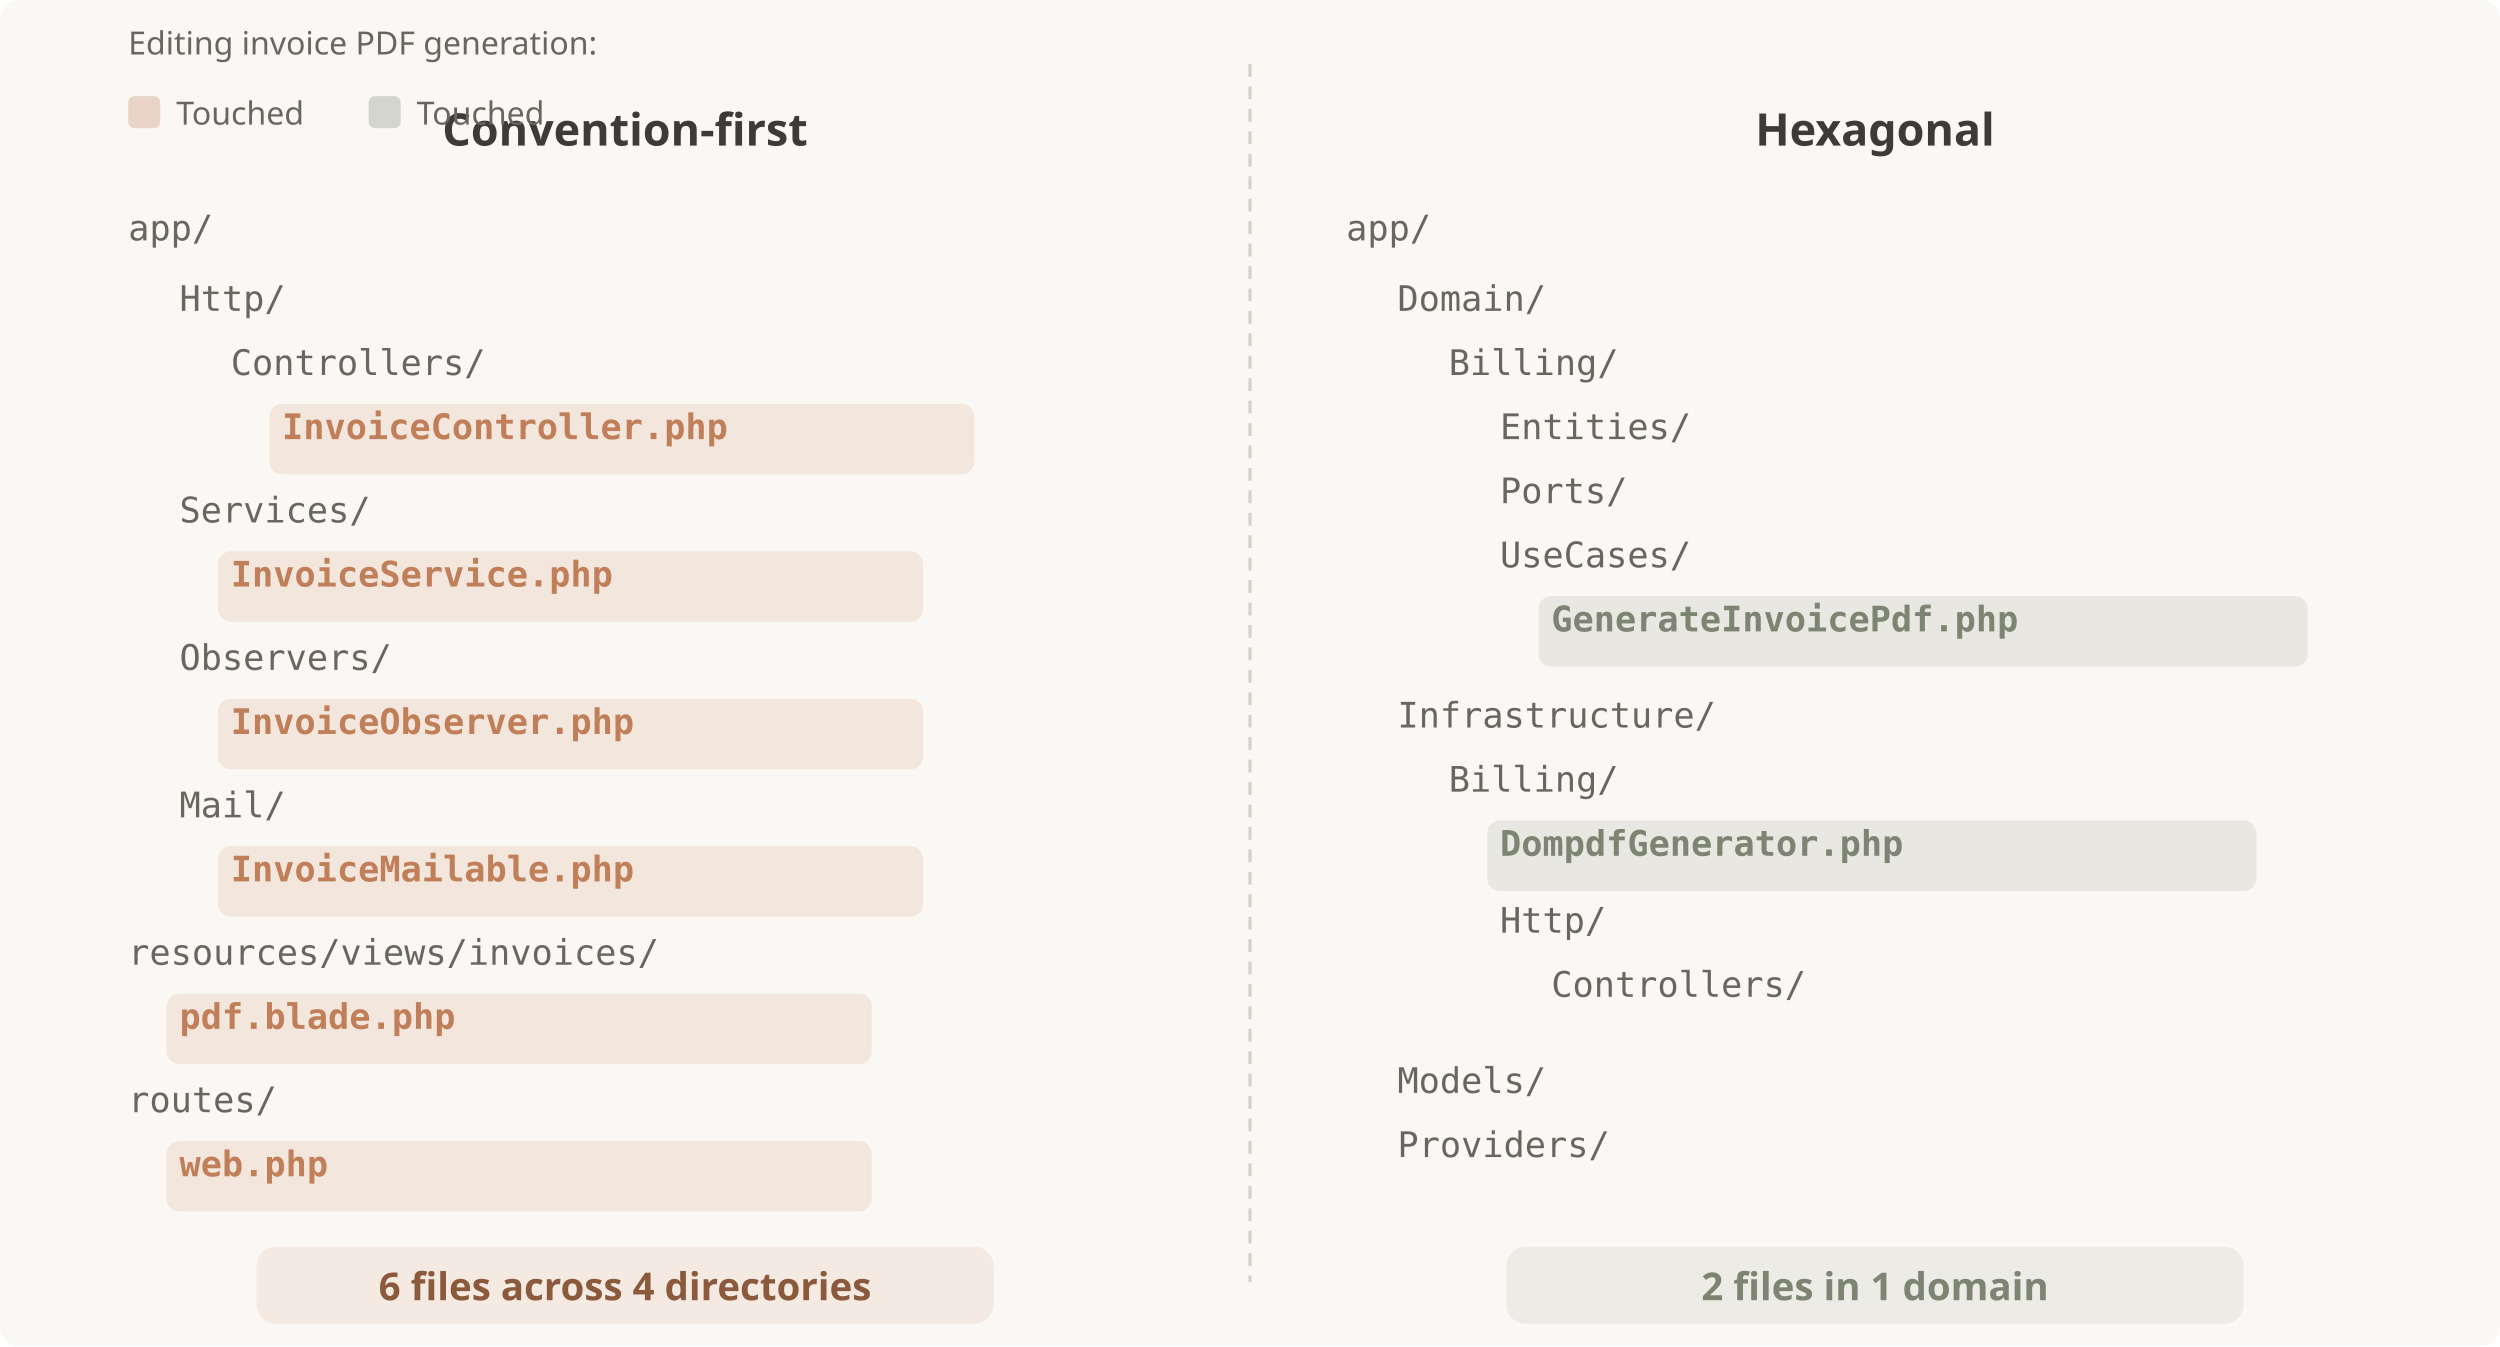
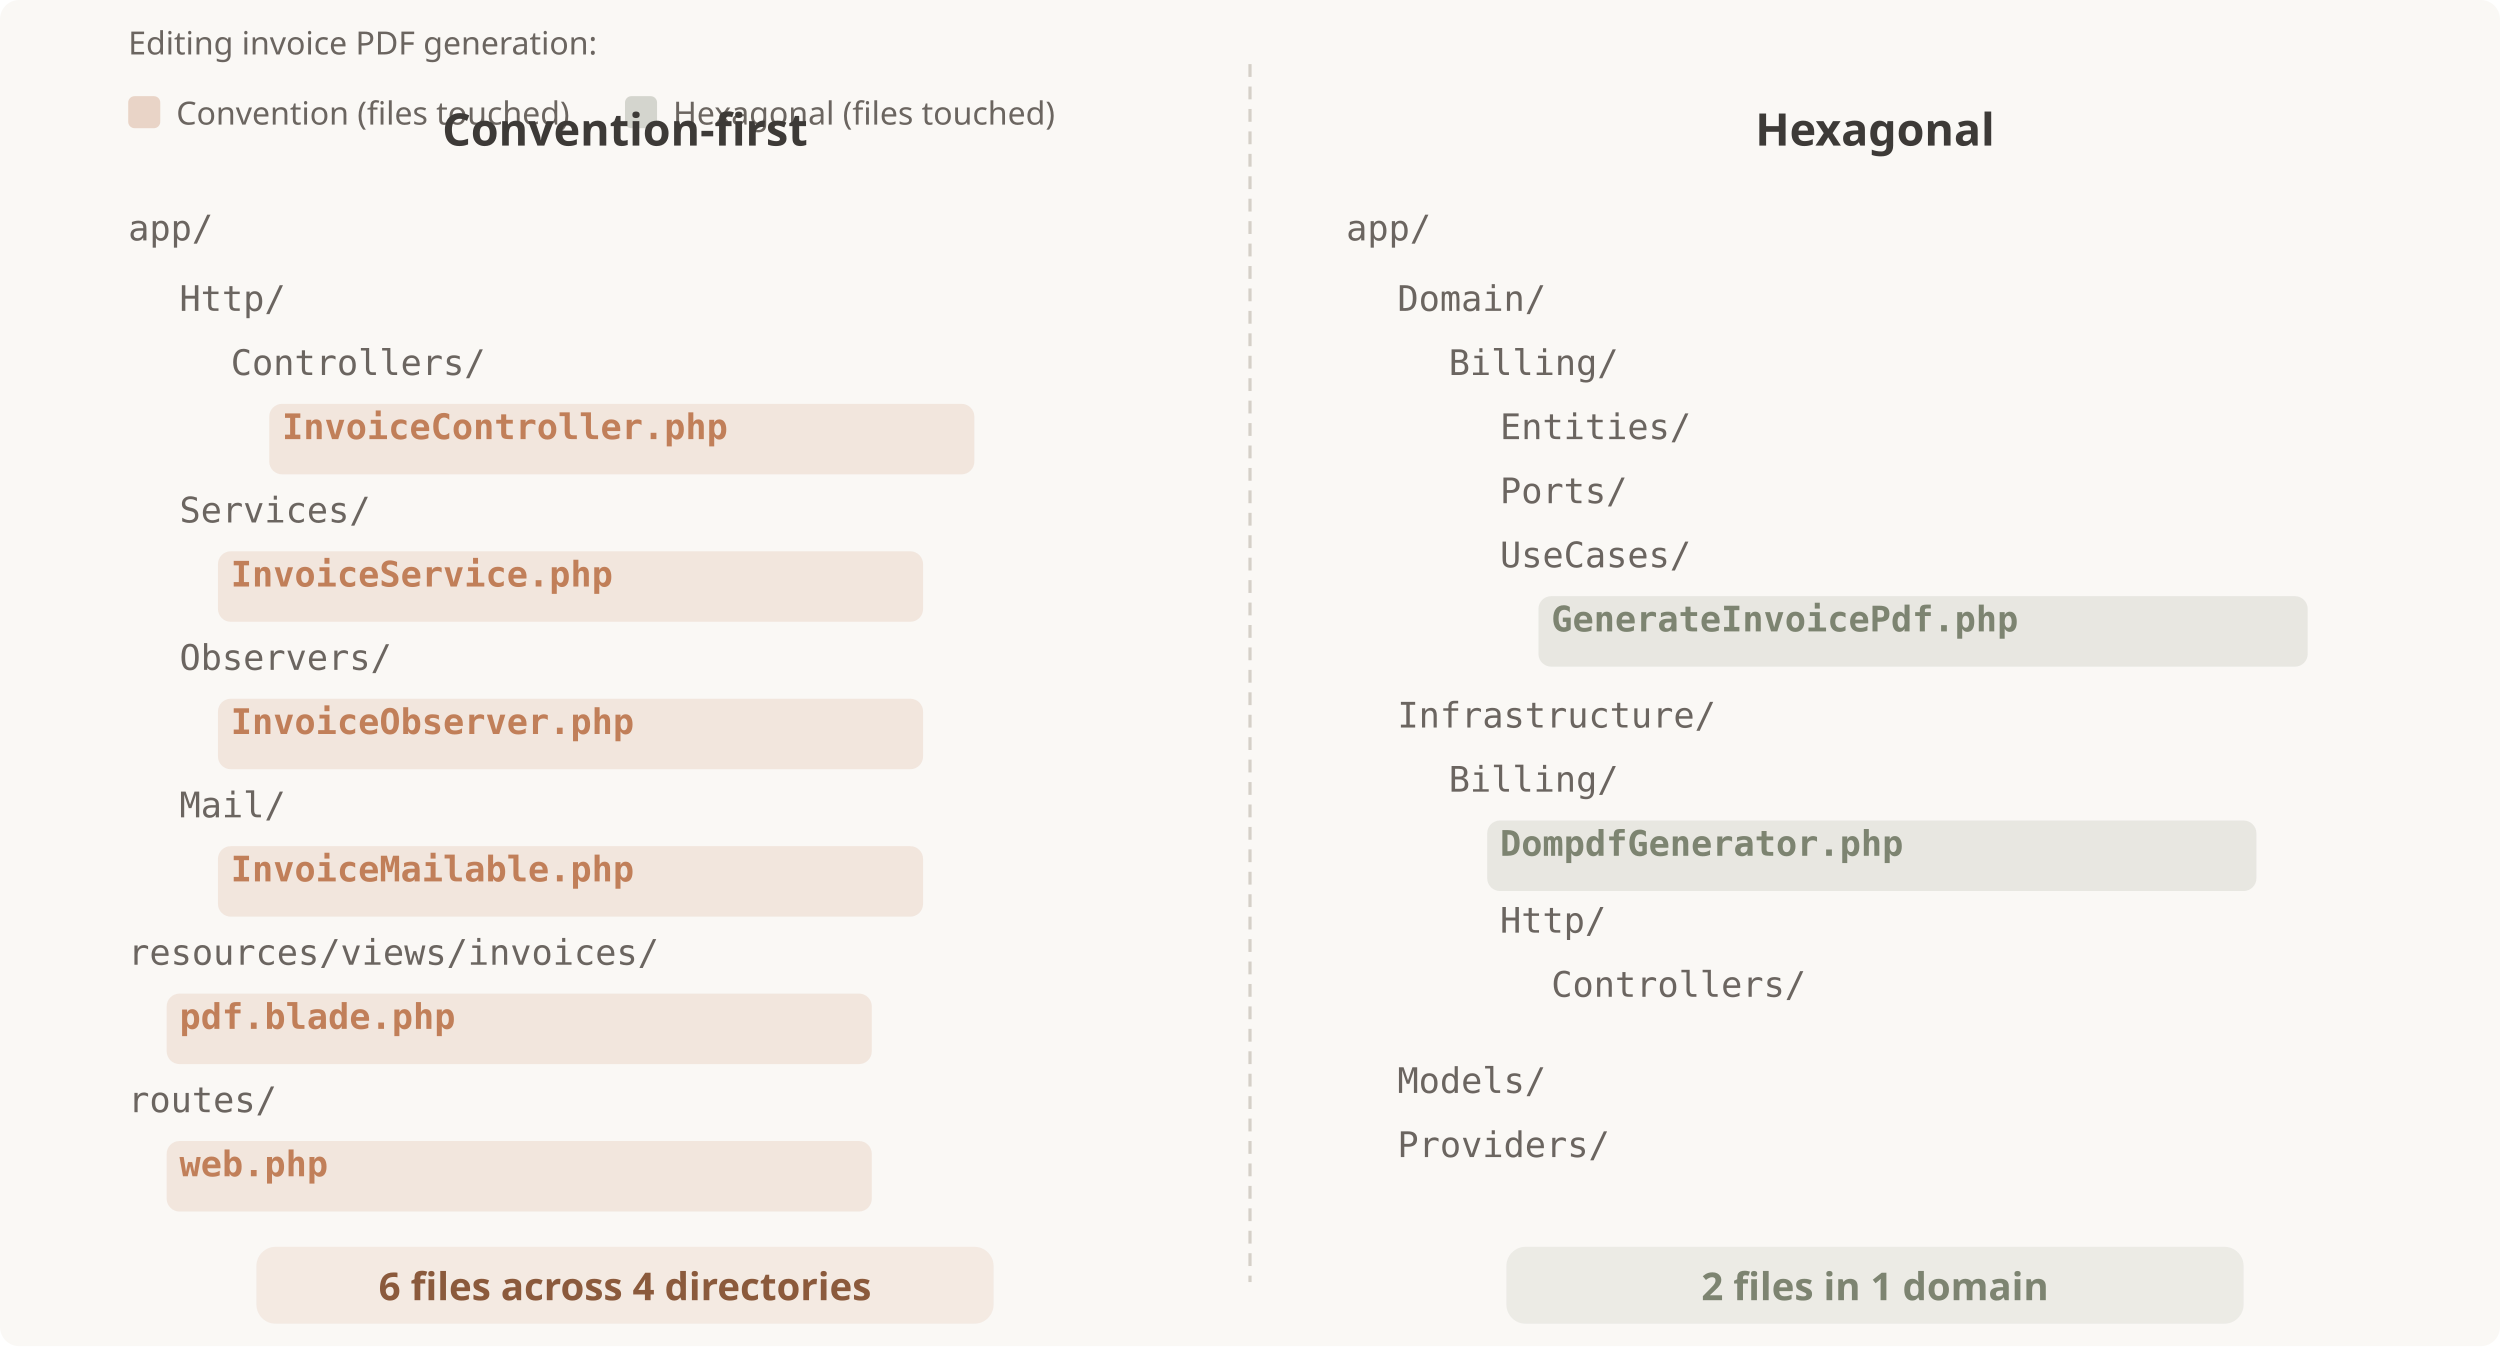
<svg xmlns="http://www.w3.org/2000/svg" viewBox="0 0 780 420" role="img" aria-label="Blast radius comparison — conventional structure touches 6 scattered files, hexagonal touches 2 files in one domain">
  <rect width="780" height="420" fill="#faf8f5" rx="6" />
  <line x1="390" y1="20" x2="390" y2="400" stroke="#d5d0c8" stroke-width="1" stroke-dasharray="4 3" />
+   <text x="40" y="17" font-family="DM Sans, Segoe UI, system-ui, sans-serif" font-size="10" fill="#6b6560">Editing invoice PDF generation:</text>
+   <rect x="40" y="30" width="10" height="10" rx="2" fill="#c17f59" opacity="0.3" />
+   <text x="55" y="35" font-family="DM Sans, Segoe UI, system-ui, sans-serif" font-size="10" fill="#6b6560" dominant-baseline="central">Convention (files touched)</text>
+   <rect x="195" y="30" width="10" height="10" rx="2" fill="#7d8471" opacity="0.3" />
+   <text x="210" y="35" font-family="DM Sans, Segoe UI, system-ui, sans-serif" font-size="10" fill="#6b6560" dominant-baseline="central">Hexagonal (files touched)</text>
  <text x="195" y="40" text-anchor="middle" dominant-baseline="central" font-family="DM Sans, Segoe UI, system-ui, sans-serif" font-size="14" fill="#3d3a37" font-weight="600">Convention-first</text>
  <text x="40" y="75" font-family="JetBrains Mono, Fira Code, monospace" font-size="11" fill="#6b6560">app/</text>
  <text x="56" y="97" font-family="JetBrains Mono, Fira Code, monospace" font-size="11" fill="#6b6560">Http/</text>
  <text x="72" y="117" font-family="JetBrains Mono, Fira Code, monospace" font-size="11" fill="#6b6560">Controllers/</text>
  <rect x="84" y="126" width="220" height="22" rx="4" fill="#c17f59" opacity="0.15" />
  <text x="88" y="137" font-family="JetBrains Mono, Fira Code, monospace" font-size="11" fill="#c17f59" font-weight="600">InvoiceController.php</text>
  <text x="56" y="163" font-family="JetBrains Mono, Fira Code, monospace" font-size="11" fill="#6b6560">Services/</text>
  <rect x="68" y="172" width="220" height="22" rx="4" fill="#c17f59" opacity="0.15" />
  <text x="72" y="183" font-family="JetBrains Mono, Fira Code, monospace" font-size="11" fill="#c17f59" font-weight="600">InvoiceService.php</text>
  <text x="56" y="209" font-family="JetBrains Mono, Fira Code, monospace" font-size="11" fill="#6b6560">Observers/</text>
  <rect x="68" y="218" width="220" height="22" rx="4" fill="#c17f59" opacity="0.15" />
  <text x="72" y="229" font-family="JetBrains Mono, Fira Code, monospace" font-size="11" fill="#c17f59" font-weight="600">InvoiceObserver.php</text>
  <text x="56" y="255" font-family="JetBrains Mono, Fira Code, monospace" font-size="11" fill="#6b6560">Mail/</text>
  <rect x="68" y="264" width="220" height="22" rx="4" fill="#c17f59" opacity="0.15" />
  <text x="72" y="275" font-family="JetBrains Mono, Fira Code, monospace" font-size="11" fill="#c17f59" font-weight="600">InvoiceMailable.php</text>
  <text x="40" y="301" font-family="JetBrains Mono, Fira Code, monospace" font-size="11" fill="#6b6560">resources/views/invoices/</text>
  <rect x="52" y="310" width="220" height="22" rx="4" fill="#c17f59" opacity="0.15" />
  <text x="56" y="321" font-family="JetBrains Mono, Fira Code, monospace" font-size="11" fill="#c17f59" font-weight="600">pdf.blade.php</text>
  <text x="40" y="347" font-family="JetBrains Mono, Fira Code, monospace" font-size="11" fill="#6b6560">routes/</text>
  <rect x="52" y="356" width="220" height="22" rx="4" fill="#c17f59" opacity="0.15" />
  <text x="56" y="367" font-family="JetBrains Mono, Fira Code, monospace" font-size="11" fill="#c17f59" font-weight="600">web.php</text>
  <rect x="80" y="389" width="230" height="24" rx="6" fill="#c17f59" opacity="0.12" />
  <text x="195" y="401" text-anchor="middle" dominant-baseline="central" font-family="DM Sans, Segoe UI, system-ui, sans-serif" font-size="12" fill="#8b5a3c" font-weight="600">6 files across 4 directories</text>
  <text x="585" y="40" text-anchor="middle" dominant-baseline="central" font-family="DM Sans, Segoe UI, system-ui, sans-serif" font-size="14" fill="#3d3a37" font-weight="600">Hexagonal</text>
  <text x="420" y="75" font-family="JetBrains Mono, Fira Code, monospace" font-size="11" fill="#6b6560">app/</text>
  <text x="436" y="97" font-family="JetBrains Mono, Fira Code, monospace" font-size="11" fill="#6b6560">Domain/</text>
  <text x="452" y="117" font-family="JetBrains Mono, Fira Code, monospace" font-size="11" fill="#6b6560">Billing/</text>
  <text x="468" y="137" font-family="JetBrains Mono, Fira Code, monospace" font-size="11" fill="#6b6560">Entities/</text>
  <text x="468" y="157" font-family="JetBrains Mono, Fira Code, monospace" font-size="11" fill="#6b6560">Ports/</text>
  <text x="468" y="177" font-family="JetBrains Mono, Fira Code, monospace" font-size="11" fill="#6b6560">UseCases/</text>
  <rect x="480" y="186" width="240" height="22" rx="4" fill="#7d8471" opacity="0.15" />
  <text x="484" y="197" font-family="JetBrains Mono, Fira Code, monospace" font-size="11" fill="#7d8471" font-weight="600">GenerateInvoicePdf.php</text>
  <text x="436" y="227" font-family="JetBrains Mono, Fira Code, monospace" font-size="11" fill="#6b6560">Infrastructure/</text>
  <text x="452" y="247" font-family="JetBrains Mono, Fira Code, monospace" font-size="11" fill="#6b6560">Billing/</text>
  <rect x="464" y="256" width="240" height="22" rx="4" fill="#7d8471" opacity="0.15" />
  <text x="468" y="267" font-family="JetBrains Mono, Fira Code, monospace" font-size="11" fill="#7d8471" font-weight="600">DompdfGenerator.php</text>
  <text x="468" y="291" font-family="JetBrains Mono, Fira Code, monospace" font-size="11" fill="#6b6560">Http/</text>
  <text x="484" y="311" font-family="JetBrains Mono, Fira Code, monospace" font-size="11" fill="#6b6560">Controllers/</text>
  <text x="436" y="341" font-family="JetBrains Mono, Fira Code, monospace" font-size="11" fill="#6b6560">Models/</text>
  <text x="436" y="361" font-family="JetBrains Mono, Fira Code, monospace" font-size="11" fill="#6b6560">Providers/</text>
  <rect x="470" y="389" width="230" height="24" rx="6" fill="#7d8471" opacity="0.12" />
  <text x="585" y="401" text-anchor="middle" dominant-baseline="central" font-family="DM Sans, Segoe UI, system-ui, sans-serif" font-size="12" fill="#7d8471" font-weight="600">2 files in 1 domain</text>
-   <rect x="40" y="30" width="10" height="10" rx="2" fill="#c17f59" opacity="0.3" />
-   <text x="55" y="35" font-family="DM Sans, Segoe UI, system-ui, sans-serif" font-size="10" fill="#6b6560" dominant-baseline="central">Touched</text>
-   <rect x="115" y="30" width="10" height="10" rx="2" fill="#7d8471" opacity="0.3" />
-   <text x="130" y="35" font-family="DM Sans, Segoe UI, system-ui, sans-serif" font-size="10" fill="#6b6560" dominant-baseline="central">Touched</text>
-   <text x="40" y="17" font-family="DM Sans, Segoe UI, system-ui, sans-serif" font-size="10" fill="#6b6560">Editing invoice PDF generation:</text>
</svg>
